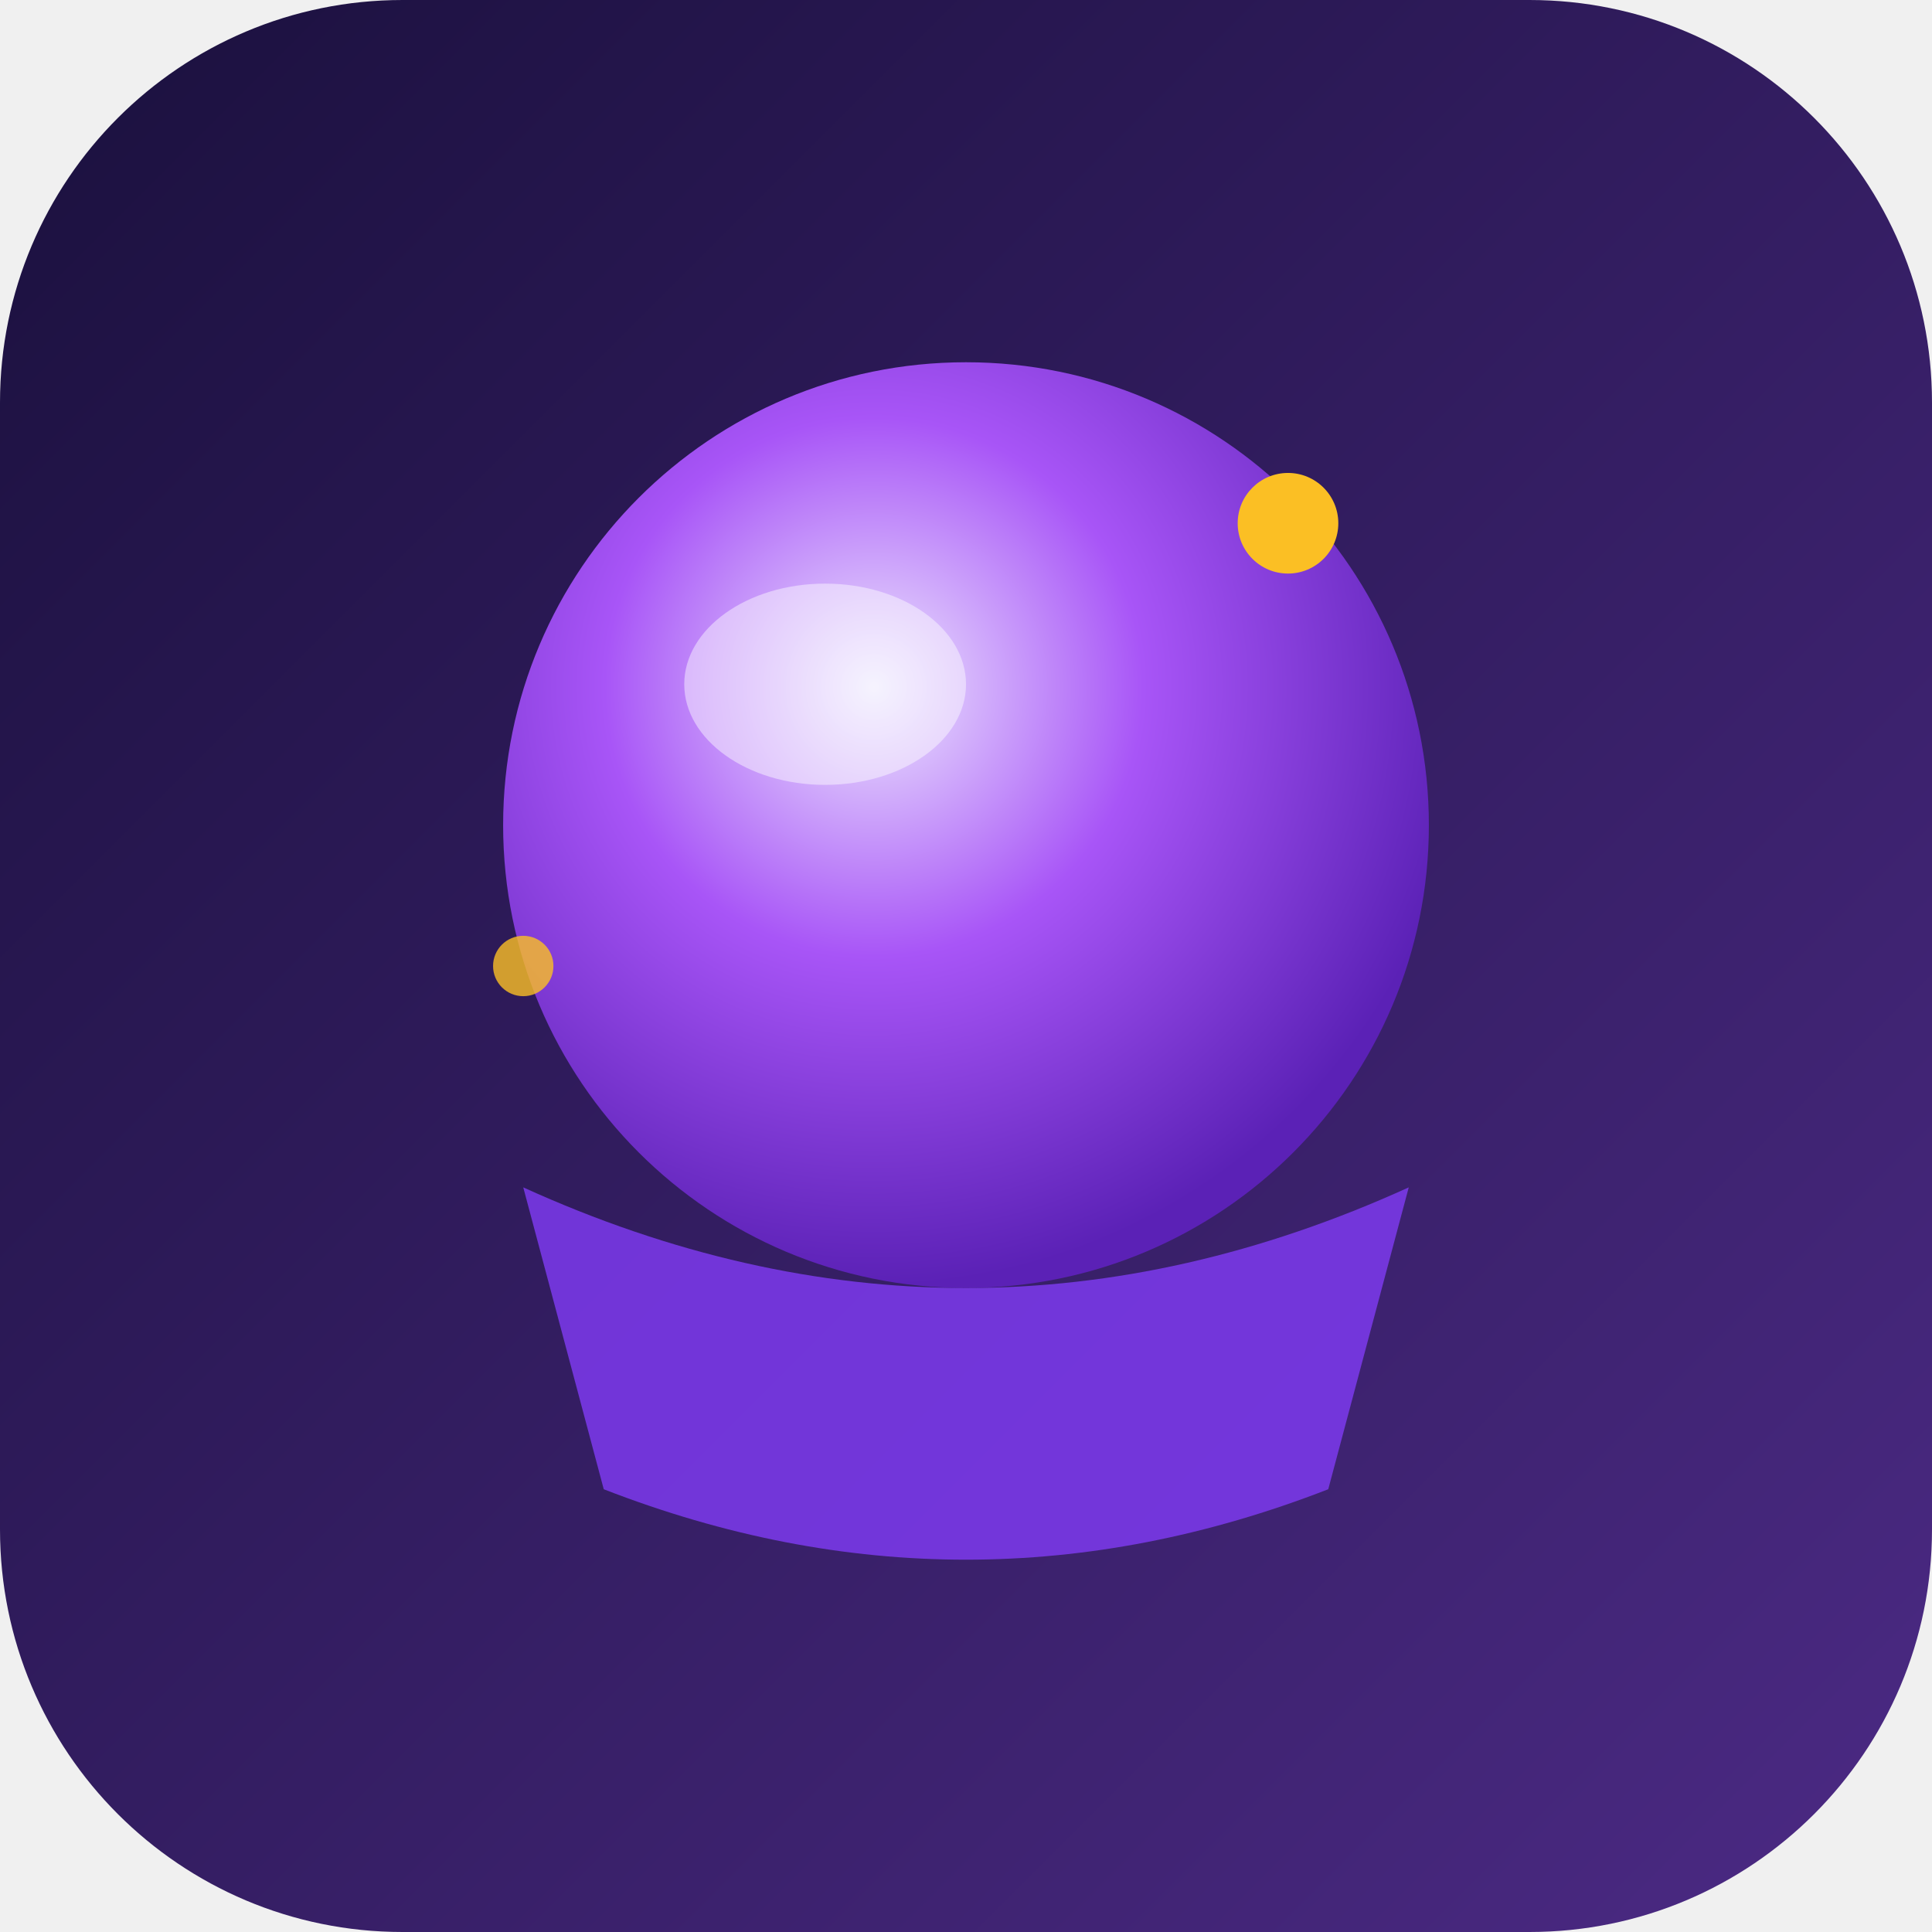
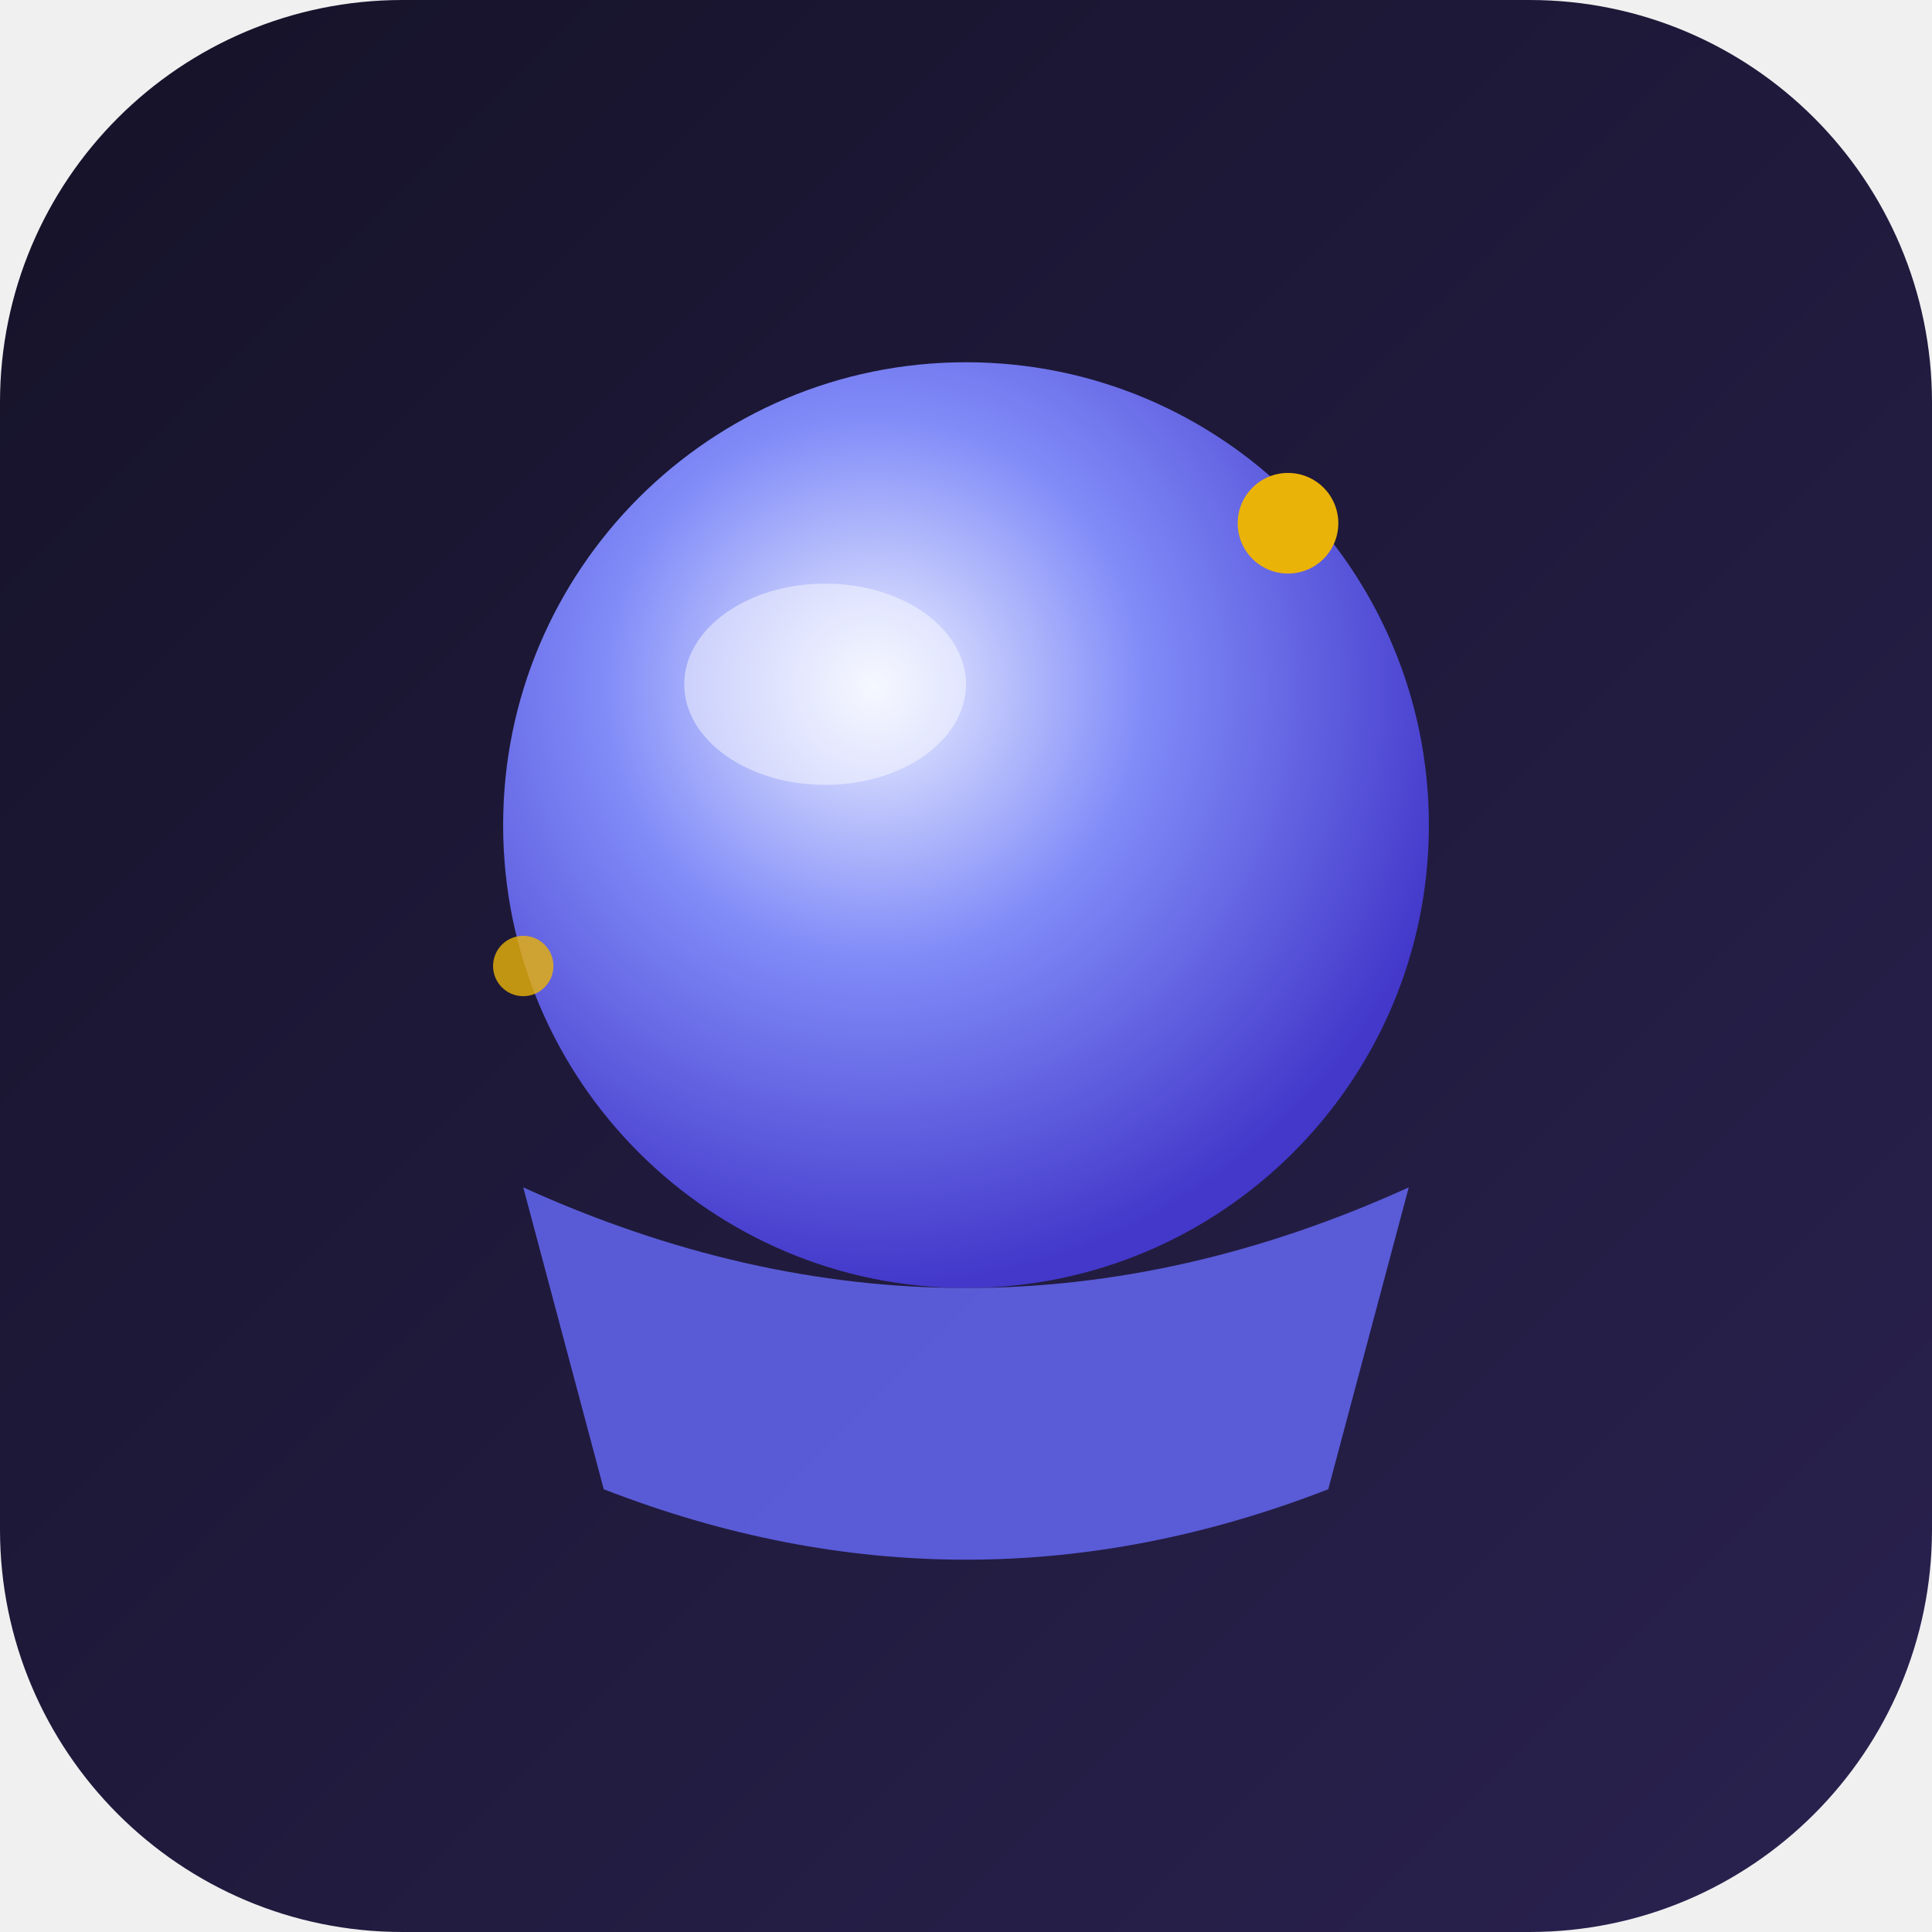
<svg xmlns="http://www.w3.org/2000/svg" viewBox="0 0 192 192">
  <defs>
    <linearGradient id="bg" x1="0" y1="0" x2="1" y2="1">
-       <stop offset="0%" stop-color="#1a103d" />
-       <stop offset="100%" stop-color="#4c2a85" />
+       <stop offset="0%" stop-color="#151228" />
+       <stop offset="100%" stop-color="#2a2250" />
    </linearGradient>
    <radialGradient id="orb" cx="40%" cy="35%" r="65%">
-       <stop offset="0%" stop-color="#ede9fe" />
-       <stop offset="45%" stop-color="#a855f7" />
-       <stop offset="100%" stop-color="#5b21b6" />
+       <stop offset="0%" stop-color="#eef2ff" />
+       <stop offset="45%" stop-color="#818cf8" />
+       <stop offset="100%" stop-color="#4338ca" />
    </radialGradient>
  </defs>
  <rect width="192" height="192" rx="40" fill="url(#bg)" />
  <circle cx="96" cy="82" r="46" fill="url(#orb)" />
  <ellipse cx="82" cy="68" rx="14" ry="10" fill="#fff" opacity=".45" />
-   <path d="M52 118 Q96 138 140 118 L132 148 Q96 162 60 148 Z" fill="#7c3aed" opacity=".85" />
-   <circle cx="128" cy="52" r="5" fill="#fbbf24" />
-   <circle cx="52" cy="96" r="3" fill="#fbbf24" opacity=".8" />
+   <path d="M52 118 Q96 138 140 118 L132 148 Q96 162 60 148 Z" fill="#6366f1" opacity=".85" />
+   <circle cx="128" cy="52" r="5" fill="#eab308" />
+   <circle cx="52" cy="96" r="3" fill="#eab308" opacity=".8" />
</svg>
